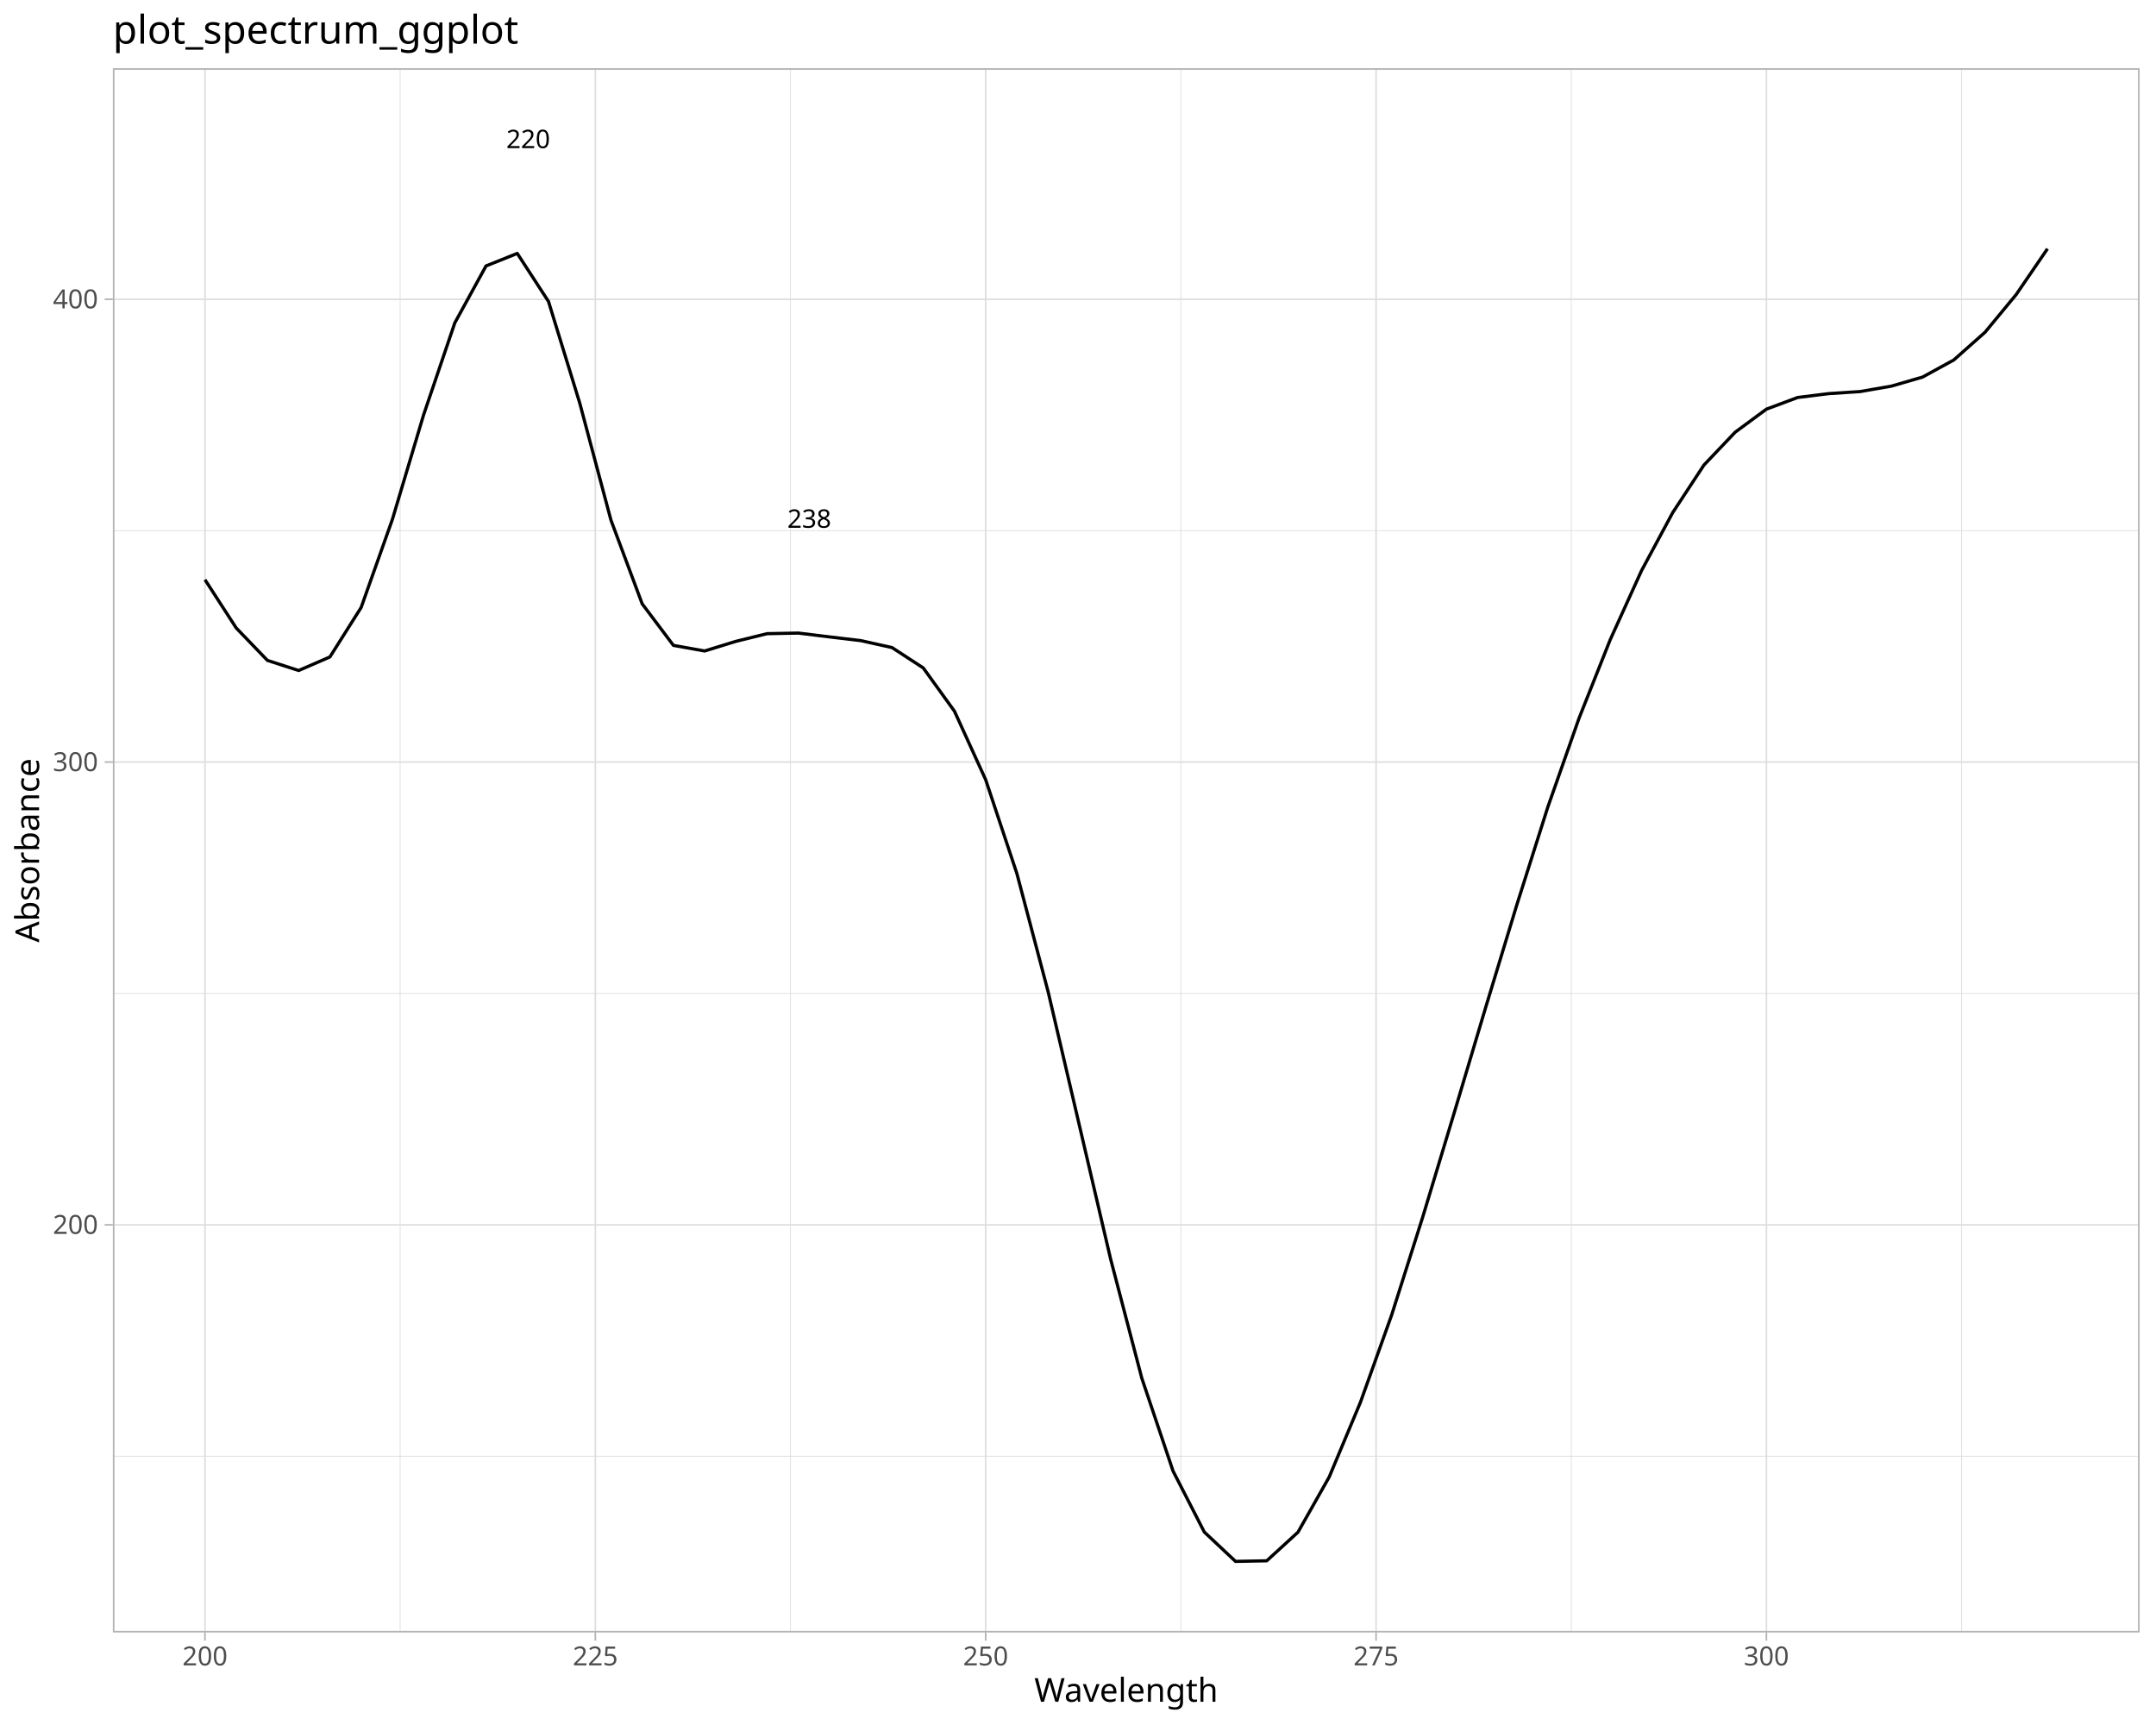
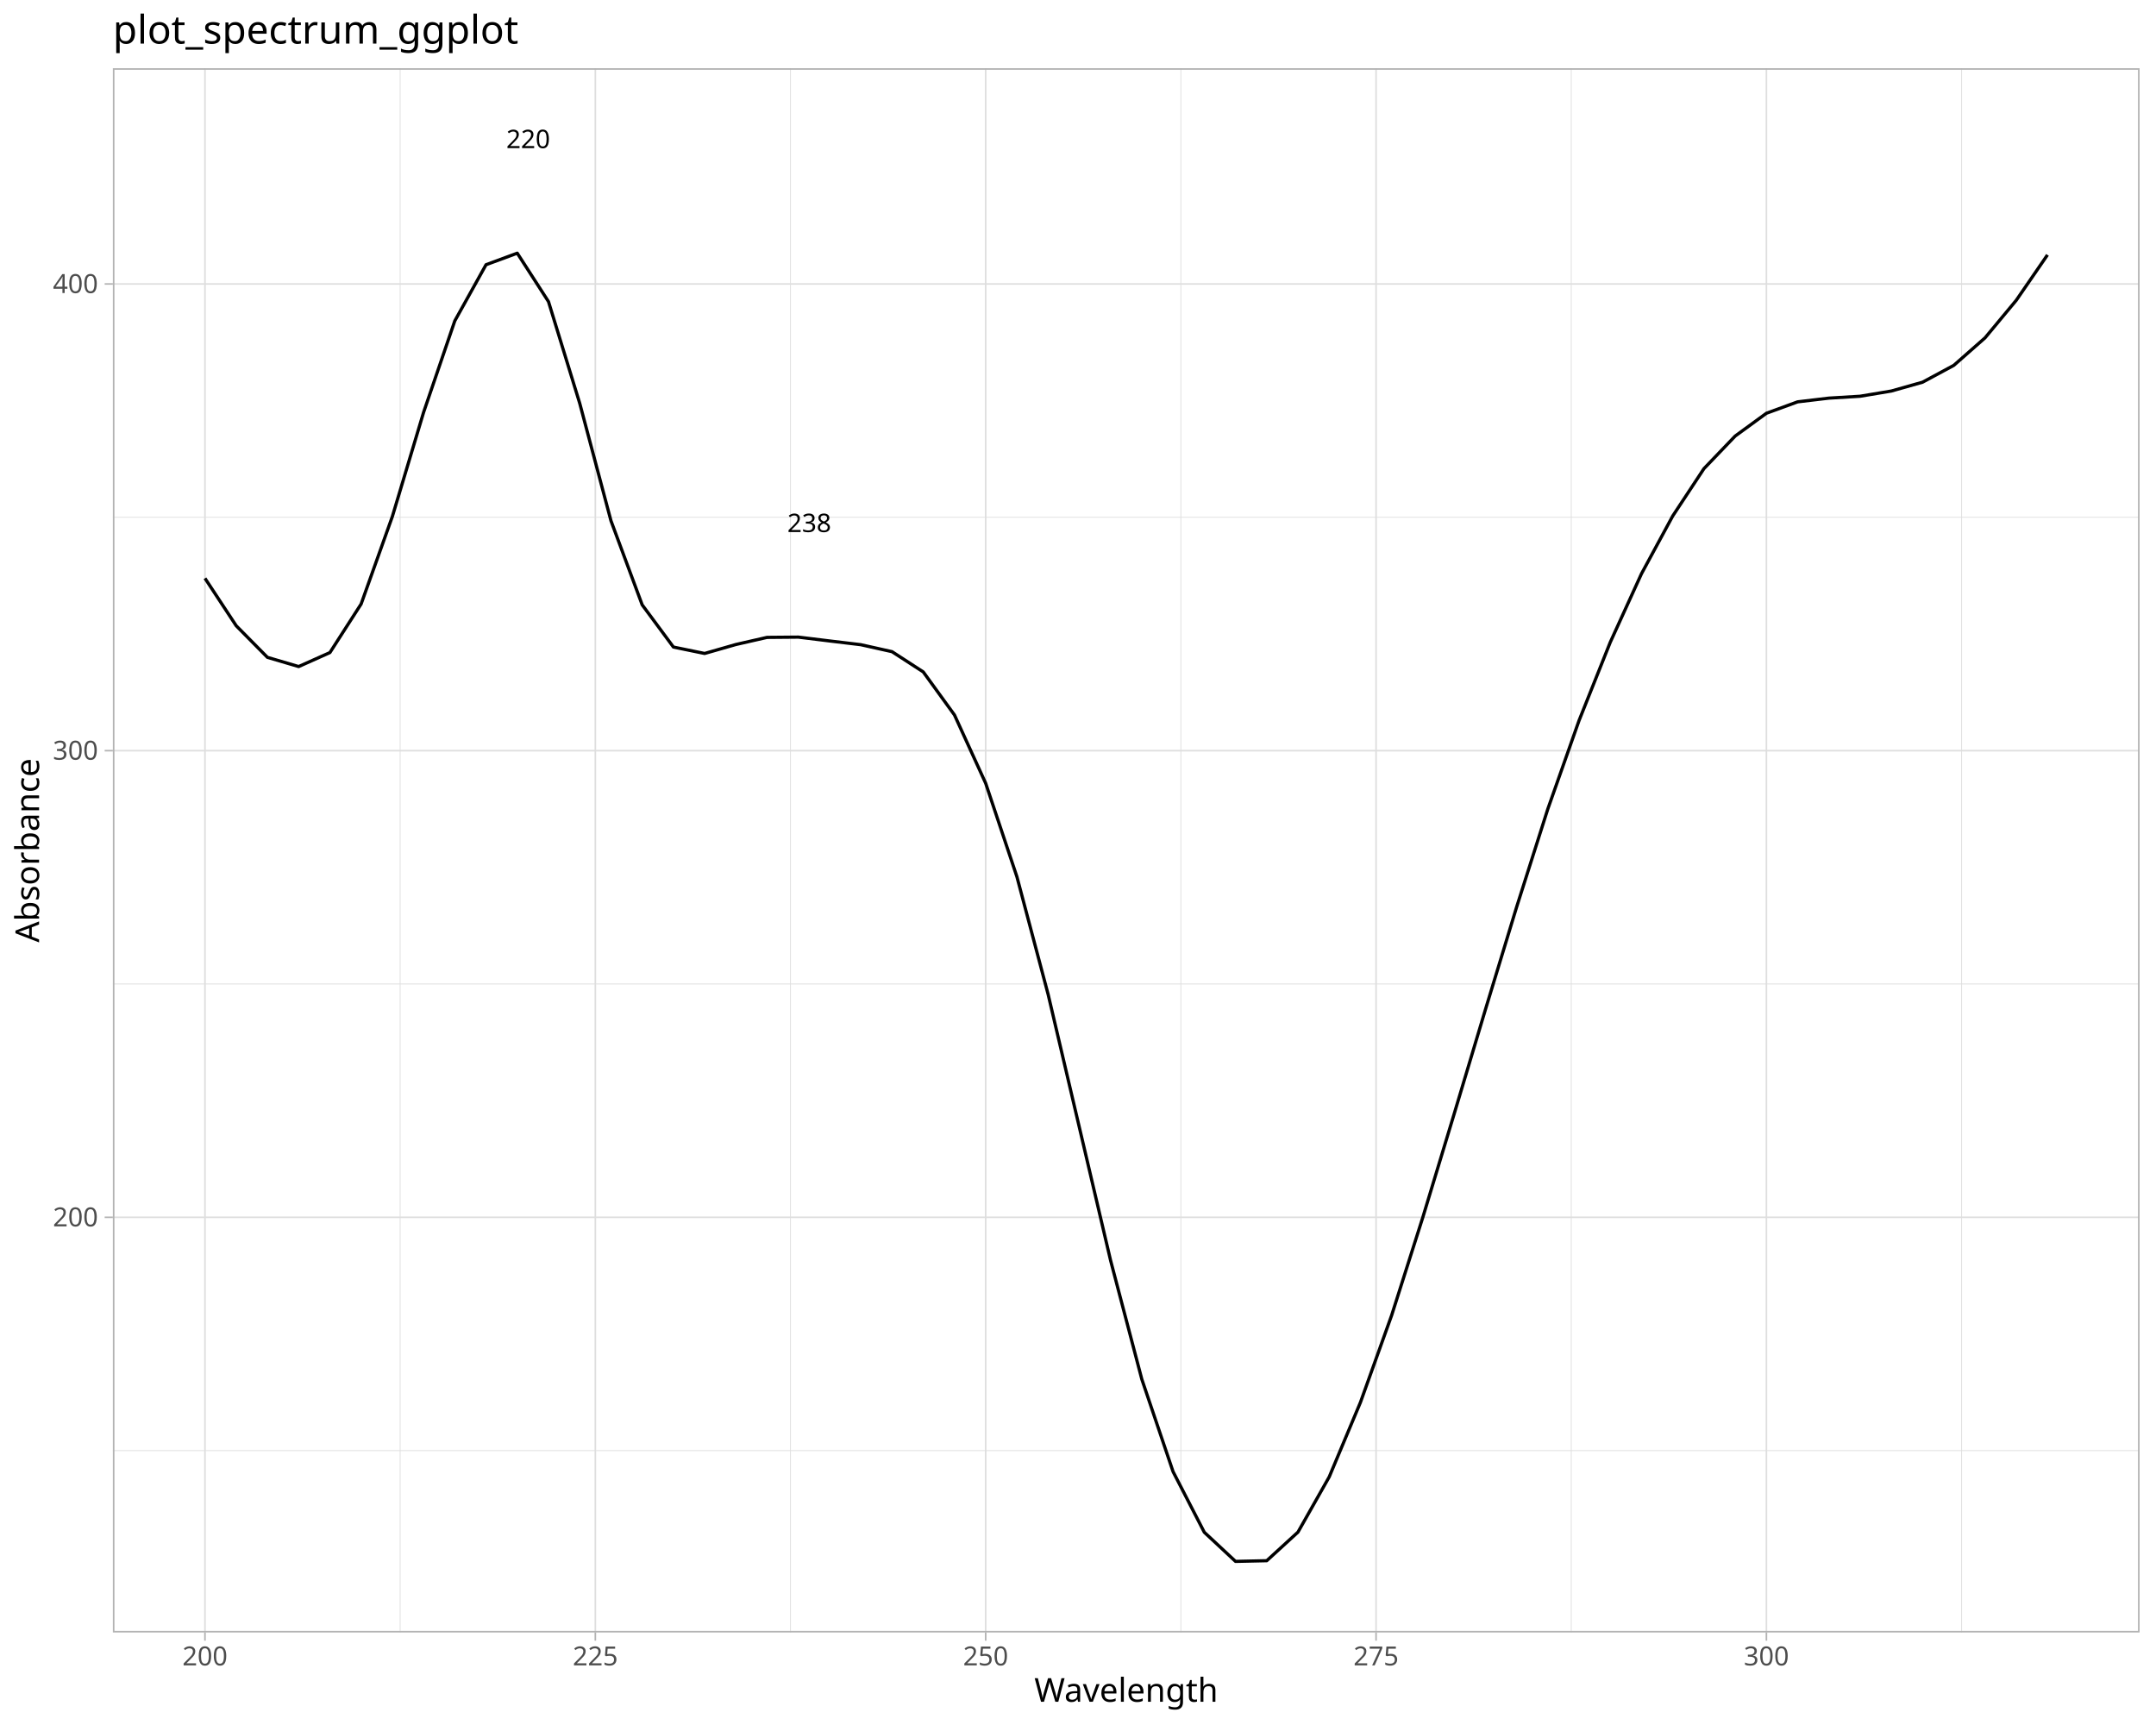
<svg xmlns="http://www.w3.org/2000/svg" class="svglite" data-engine-version="2.0" width="720.00pt" height="576.00pt" viewBox="0 0 720.00 576.00">
  <defs>
    <style type="text/css">
    .svglite line, .svglite polyline, .svglite polygon, .svglite path, .svglite rect, .svglite circle {
      fill: none;
      stroke: #000000;
      stroke-linecap: round;
      stroke-linejoin: round;
      stroke-miterlimit: 10.00;
    }
  </style>
  </defs>
  <rect width="100%" height="100%" style="stroke: none; fill: #FFFFFF;" />
  <defs>
    <clipPath id="cpMC4wMHw3MjAuMDB8MC4wMHw1NzYuMDA=">
      <rect x="0.00" y="0.00" width="720.00" height="576.00" />
    </clipPath>
  </defs>
  <g clip-path="url(#cpMC4wMHw3MjAuMDB8MC4wMHw1NzYuMDA=)">
    <rect x="0.00" y="0.00" width="720.00" height="576.00" style="stroke-width: 1.07; stroke: #FFFFFF; fill: #FFFFFF;" />
  </g>
  <defs>
    <clipPath id="cpMzcuNjl8NzE0LjUyfDIyLjc4fDU0NS4xMQ==">
      <rect x="37.69" y="22.78" width="676.83" height="522.33" />
    </clipPath>
  </defs>
  <g clip-path="url(#cpMzcuNjl8NzE0LjUyfDIyLjc4fDU0NS4xMQ==)">
    <rect x="37.69" y="22.78" width="676.83" height="522.33" style="stroke-width: 1.07; stroke: none; fill: #FFFFFF;" />
-     <polyline points="37.69,486.25 714.52,486.25 " style="stroke-width: 0.27; stroke: #DEDEDE; stroke-linecap: butt;" />
-     <polyline points="37.69,331.72 714.52,331.72 " style="stroke-width: 0.27; stroke: #DEDEDE; stroke-linecap: butt;" />
-     <polyline points="37.69,177.20 714.52,177.20 " style="stroke-width: 0.27; stroke: #DEDEDE; stroke-linecap: butt;" />
+     <polyline points="37.69,484.38 714.52,484.38 " style="stroke-width: 0.27; stroke: #DEDEDE; stroke-linecap: butt;" />
+     <polyline points="37.69,328.56 714.52,328.56 " style="stroke-width: 0.27; stroke: #DEDEDE; stroke-linecap: butt;" />
+     <polyline points="37.69,172.73 714.52,172.73 " style="stroke-width: 0.27; stroke: #DEDEDE; stroke-linecap: butt;" />
    <polyline points="133.63,545.11 133.63,22.78 " style="stroke-width: 0.27; stroke: #DEDEDE; stroke-linecap: butt;" />
    <polyline points="263.99,545.11 263.99,22.78 " style="stroke-width: 0.27; stroke: #DEDEDE; stroke-linecap: butt;" />
    <polyline points="394.35,545.11 394.35,22.78 " style="stroke-width: 0.27; stroke: #DEDEDE; stroke-linecap: butt;" />
    <polyline points="524.72,545.11 524.72,22.78 " style="stroke-width: 0.27; stroke: #DEDEDE; stroke-linecap: butt;" />
    <polyline points="655.08,545.11 655.08,22.78 " style="stroke-width: 0.27; stroke: #DEDEDE; stroke-linecap: butt;" />
-     <polyline points="37.69,408.99 714.52,408.99 " style="stroke-width: 0.53; stroke: #DEDEDE; stroke-linecap: butt;" />
-     <polyline points="37.69,254.46 714.52,254.46 " style="stroke-width: 0.53; stroke: #DEDEDE; stroke-linecap: butt;" />
-     <polyline points="37.69,99.94 714.52,99.94 " style="stroke-width: 0.53; stroke: #DEDEDE; stroke-linecap: butt;" />
+     <polyline points="37.69,406.47 714.52,406.47 " style="stroke-width: 0.53; stroke: #DEDEDE; stroke-linecap: butt;" />
+     <polyline points="37.69,250.65 714.52,250.65 " style="stroke-width: 0.53; stroke: #DEDEDE; stroke-linecap: butt;" />
+     <polyline points="37.69,94.82 714.52,94.82 " style="stroke-width: 0.53; stroke: #DEDEDE; stroke-linecap: butt;" />
    <polyline points="68.45,545.11 68.45,22.78 " style="stroke-width: 0.53; stroke: #DEDEDE; stroke-linecap: butt;" />
    <polyline points="198.81,545.11 198.81,22.78 " style="stroke-width: 0.53; stroke: #DEDEDE; stroke-linecap: butt;" />
    <polyline points="329.17,545.11 329.17,22.78 " style="stroke-width: 0.53; stroke: #DEDEDE; stroke-linecap: butt;" />
    <polyline points="459.54,545.11 459.54,22.78 " style="stroke-width: 0.53; stroke: #DEDEDE; stroke-linecap: butt;" />
    <polyline points="589.90,545.11 589.90,22.78 " style="stroke-width: 0.53; stroke: #DEDEDE; stroke-linecap: butt;" />
-     <polyline points="68.45,193.57 78.88,209.69 89.31,220.52 99.74,223.89 110.17,219.37 120.60,202.85 131.03,173.46 141.46,138.54 151.88,107.82 162.31,88.80 172.74,84.62 183.17,100.67 193.60,134.57 204.03,173.68 214.46,201.63 224.89,215.50 235.31,217.37 245.74,214.16 256.17,211.59 266.60,211.39 277.03,212.67 287.46,213.91 297.89,216.23 308.32,223.03 318.75,237.49 329.17,260.37 339.60,291.72 350.03,331.18 360.46,375.79 370.89,420.40 381.32,460.23 391.75,491.22 402.18,511.57 412.61,521.37 423.03,521.17 433.46,511.62 443.89,493.19 454.32,468.24 464.75,439.08 475.18,406.20 485.61,371.67 496.04,336.74 506.46,302.41 516.89,269.51 527.32,239.83 537.75,213.57 548.18,190.57 558.61,171.16 569.04,155.28 579.47,144.31 589.90,136.62 600.32,132.73 610.75,131.43 621.18,130.75 631.61,128.94 642.04,125.91 652.47,120.20 662.90,110.95 673.33,98.32 683.76,83.06 " style="stroke-width: 1.07; stroke-linecap: butt;" />
+     <polyline points="68.45,193.10 78.88,208.95 89.31,219.50 99.74,222.57 110.17,217.91 120.60,201.68 131.03,172.46 141.46,137.68 151.88,107.15 162.31,88.39 172.74,84.54 183.17,100.72 193.60,134.67 204.03,173.88 214.46,201.97 224.89,216.06 235.31,218.20 245.74,215.21 256.17,212.83 266.60,212.74 277.03,214.02 287.46,215.27 297.89,217.60 308.32,224.36 318.75,238.74 329.17,261.55 339.60,292.76 350.03,332.06 360.46,376.48 370.89,420.91 381.32,460.57 391.75,491.41 402.18,511.65 412.61,521.37 423.03,521.14 433.46,511.59 443.89,493.16 454.32,468.27 464.75,439.18 475.18,406.40 485.61,371.98 496.04,337.17 506.46,302.93 516.89,270.15 527.32,240.61 537.75,214.46 548.18,191.57 558.61,172.29 569.04,156.48 579.47,145.60 589.90,137.99 600.32,134.18 610.75,132.94 621.18,132.31 631.61,130.57 642.04,127.62 652.47,122.00 662.90,112.82 673.33,100.27 683.76,85.11 " style="stroke-width: 1.07; stroke-linecap: butt;" />
    <text x="176.39" y="49.46" text-anchor="middle" style="font-size: 8.54px; font-family: sans;" textLength="14.24px" lengthAdjust="spacingAndGlyphs">220</text>
-     <text x="270.25" y="176.23" text-anchor="middle" style="font-size: 8.54px; font-family: sans;" textLength="14.24px" lengthAdjust="spacingAndGlyphs">238</text>
+     <text x="270.25" y="177.66" text-anchor="middle" style="font-size: 8.54px; font-family: sans;" textLength="14.24px" lengthAdjust="spacingAndGlyphs">238</text>
    <rect x="37.69" y="22.78" width="676.83" height="522.33" style="stroke-width: 1.07; stroke: #B3B3B3;" />
  </g>
  <g clip-path="url(#cpMC4wMHw3MjAuMDB8MC4wMHw1NzYuMDA=)">
-     <text x="32.76" y="412.01" text-anchor="end" style="font-size: 8.80px; fill: #4D4D4D; font-family: sans;" textLength="14.68px" lengthAdjust="spacingAndGlyphs">200</text>
-     <text x="32.76" y="257.49" text-anchor="end" style="font-size: 8.80px; fill: #4D4D4D; font-family: sans;" textLength="14.68px" lengthAdjust="spacingAndGlyphs">300</text>
-     <text x="32.76" y="102.96" text-anchor="end" style="font-size: 8.80px; fill: #4D4D4D; font-family: sans;" textLength="14.68px" lengthAdjust="spacingAndGlyphs">400</text>
-     <polyline points="34.95,408.99 37.69,408.99 " style="stroke-width: 0.53; stroke: #B3B3B3; stroke-linecap: butt;" />
-     <polyline points="34.95,254.46 37.69,254.46 " style="stroke-width: 0.53; stroke: #B3B3B3; stroke-linecap: butt;" />
-     <polyline points="34.95,99.94 37.69,99.94 " style="stroke-width: 0.53; stroke: #B3B3B3; stroke-linecap: butt;" />
+     <text x="32.76" y="409.50" text-anchor="end" style="font-size: 8.80px; fill: #4D4D4D; font-family: sans;" textLength="14.68px" lengthAdjust="spacingAndGlyphs">200</text>
+     <text x="32.76" y="253.67" text-anchor="end" style="font-size: 8.80px; fill: #4D4D4D; font-family: sans;" textLength="14.68px" lengthAdjust="spacingAndGlyphs">300</text>
+     <text x="32.76" y="97.85" text-anchor="end" style="font-size: 8.80px; fill: #4D4D4D; font-family: sans;" textLength="14.68px" lengthAdjust="spacingAndGlyphs">400</text>
+     <polyline points="34.95,406.47 37.69,406.47 " style="stroke-width: 0.53; stroke: #B3B3B3; stroke-linecap: butt;" />
+     <polyline points="34.95,250.65 37.69,250.65 " style="stroke-width: 0.53; stroke: #B3B3B3; stroke-linecap: butt;" />
+     <polyline points="34.95,94.82 37.69,94.82 " style="stroke-width: 0.53; stroke: #B3B3B3; stroke-linecap: butt;" />
    <polyline points="68.45,547.85 68.45,545.11 " style="stroke-width: 0.53; stroke: #B3B3B3; stroke-linecap: butt;" />
    <polyline points="198.81,547.85 198.81,545.11 " style="stroke-width: 0.53; stroke: #B3B3B3; stroke-linecap: butt;" />
    <polyline points="329.17,547.85 329.17,545.11 " style="stroke-width: 0.53; stroke: #B3B3B3; stroke-linecap: butt;" />
    <polyline points="459.54,547.85 459.54,545.11 " style="stroke-width: 0.53; stroke: #B3B3B3; stroke-linecap: butt;" />
    <polyline points="589.90,547.85 589.90,545.11 " style="stroke-width: 0.53; stroke: #B3B3B3; stroke-linecap: butt;" />
    <text x="68.45" y="556.10" text-anchor="middle" style="font-size: 8.80px; fill: #4D4D4D; font-family: sans;" textLength="14.68px" lengthAdjust="spacingAndGlyphs">200</text>
    <text x="198.81" y="556.10" text-anchor="middle" style="font-size: 8.80px; fill: #4D4D4D; font-family: sans;" textLength="14.68px" lengthAdjust="spacingAndGlyphs">225</text>
    <text x="329.17" y="556.10" text-anchor="middle" style="font-size: 8.80px; fill: #4D4D4D; font-family: sans;" textLength="14.68px" lengthAdjust="spacingAndGlyphs">250</text>
    <text x="459.54" y="556.10" text-anchor="middle" style="font-size: 8.80px; fill: #4D4D4D; font-family: sans;" textLength="14.68px" lengthAdjust="spacingAndGlyphs">275</text>
    <text x="589.90" y="556.10" text-anchor="middle" style="font-size: 8.80px; fill: #4D4D4D; font-family: sans;" textLength="14.68px" lengthAdjust="spacingAndGlyphs">300</text>
    <text x="376.10" y="568.24" text-anchor="middle" style="font-size: 11.00px; font-family: sans;" textLength="58.09px" lengthAdjust="spacingAndGlyphs">Wavelength</text>
    <text transform="translate(13.05,283.95) rotate(-90)" text-anchor="middle" style="font-size: 11.00px; font-family: sans;" textLength="58.72px" lengthAdjust="spacingAndGlyphs">Absorbance</text>
    <text x="37.69" y="14.56" style="font-size: 13.20px; font-family: sans;" textLength="126.23px" lengthAdjust="spacingAndGlyphs">plot_spectrum_ggplot</text>
  </g>
</svg>
